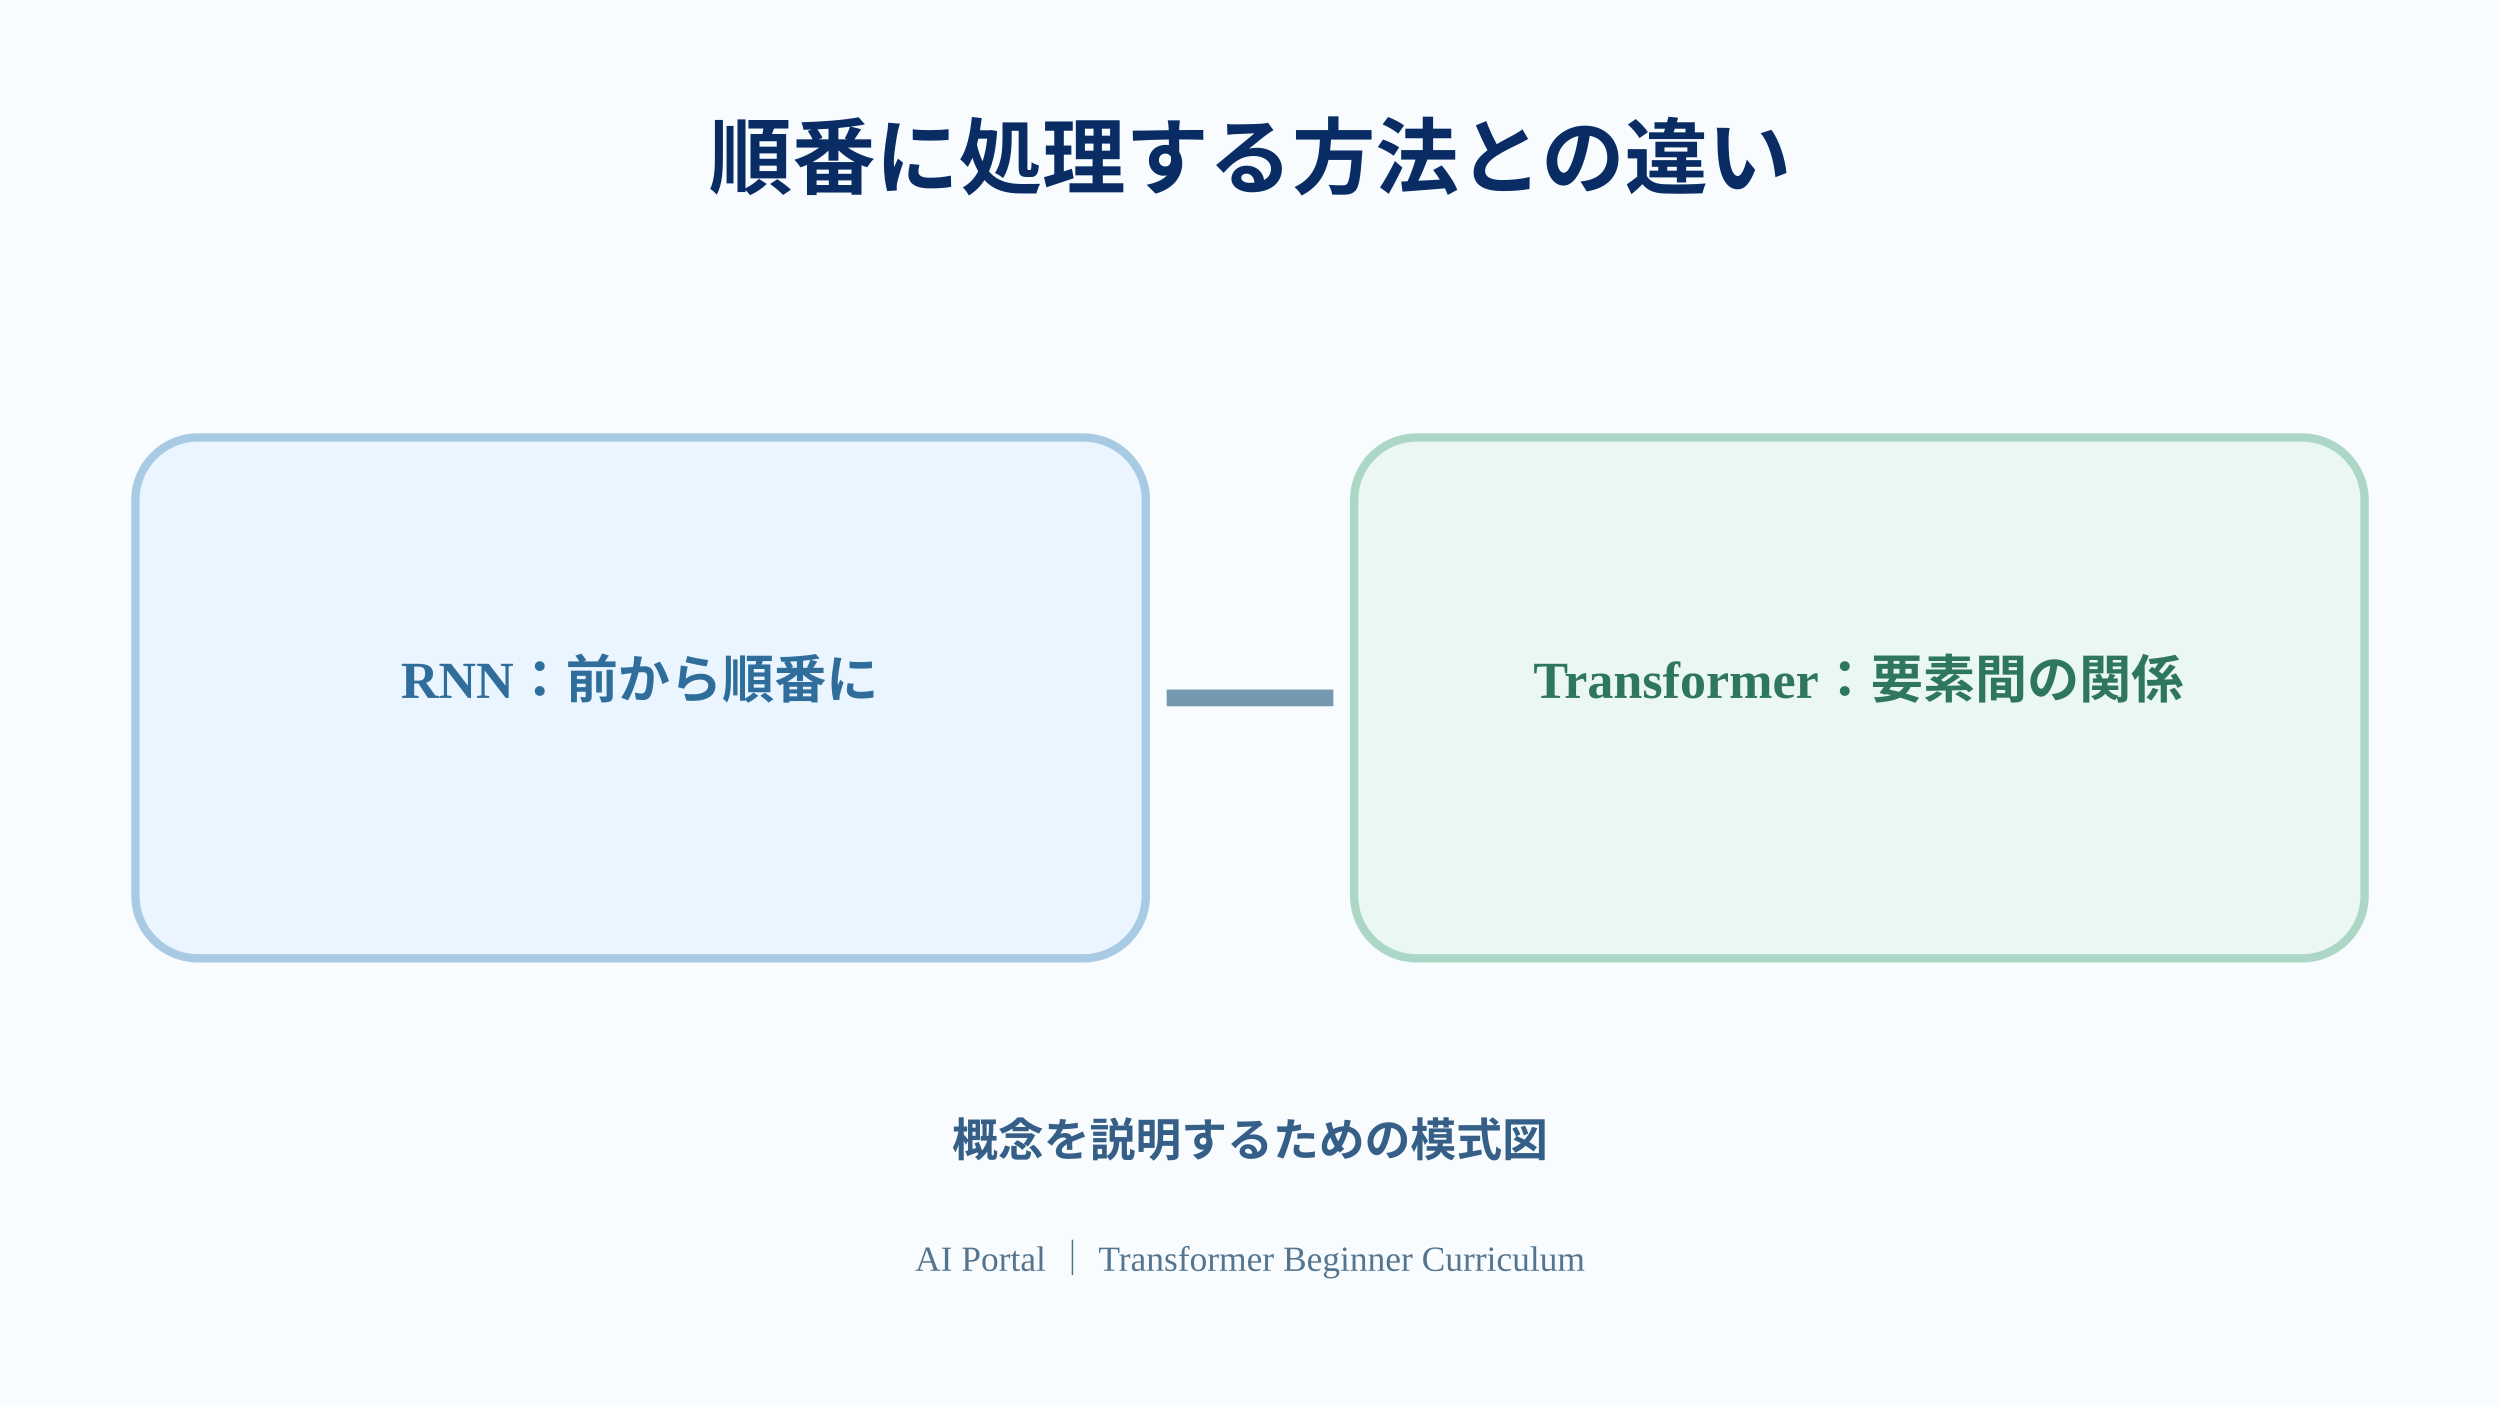
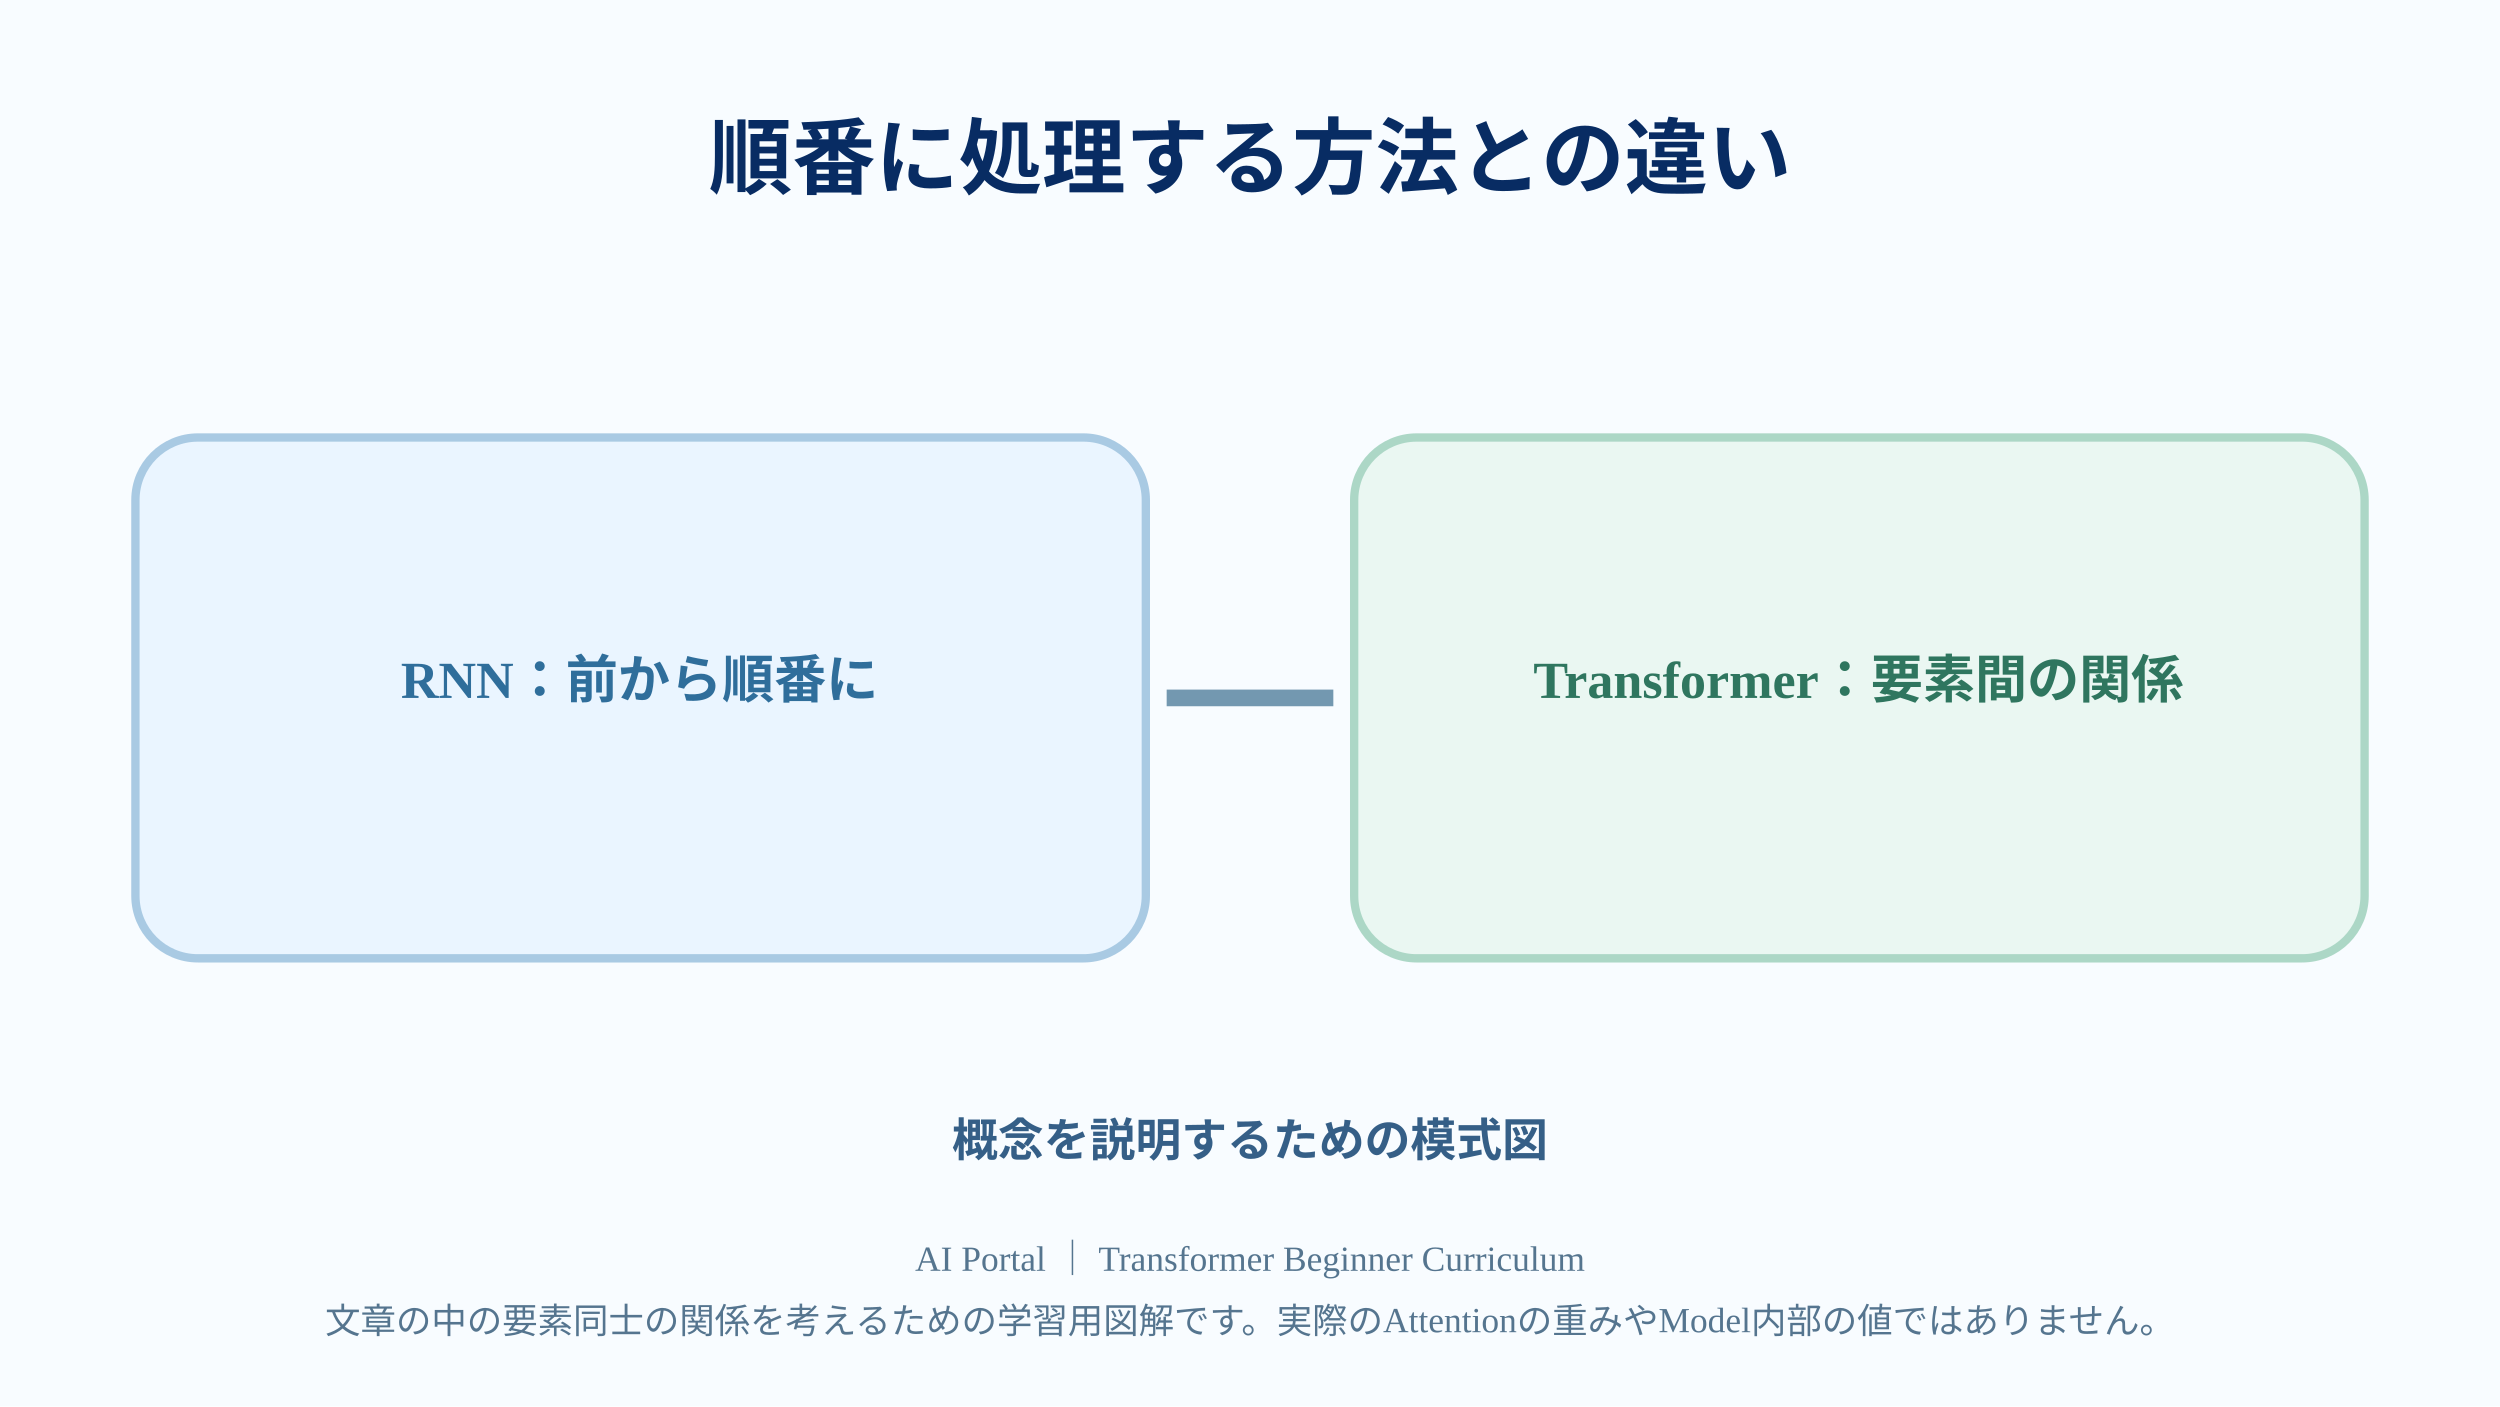
<svg xmlns="http://www.w3.org/2000/svg" viewBox="0 0 1200 675" role="img">
  <rect width="1200" height="675" fill="#f8fcff" />
  <text x="600" y="90" text-anchor="middle" font-size="40" font-weight="900" fill="#082c63">順番に処理する方法との違い</text>
  <rect x="65" y="210" width="485" height="250" rx="30" fill="#eaf5ff" stroke="#a9cae3" stroke-width="4" />
  <text x="307" y="335" text-anchor="middle" font-size="25" font-weight="800" fill="#2f6e9b">RNN：前から順番に</text>
  <path d="M560 335 H640" stroke="#7398b0" stroke-width="8" />
  <rect x="650" y="210" width="485" height="250" rx="30" fill="#eaf7f2" stroke="#acd7c6" stroke-width="4" />
  <text x="892" y="335" text-anchor="middle" font-size="25" font-weight="800" fill="#2f765f">Transformer：要素間の関係</text>
  <text x="600" y="555" text-anchor="middle" font-size="22" font-weight="800" fill="#355f87">概念を説明するための模式図</text>
  <text x="600" y="610" text-anchor="middle" font-size="17" fill="#55758f">AI Portal ｜ Transformer Beginner Curriculum</text>
+   <text x="600" y="640" text-anchor="middle" font-size="17" fill="#55758f">文章の中の要素同士の関係を考えるための学習用図解です。実際のAttentionの重みやModel内部の値ではありません。</text>
</svg>
